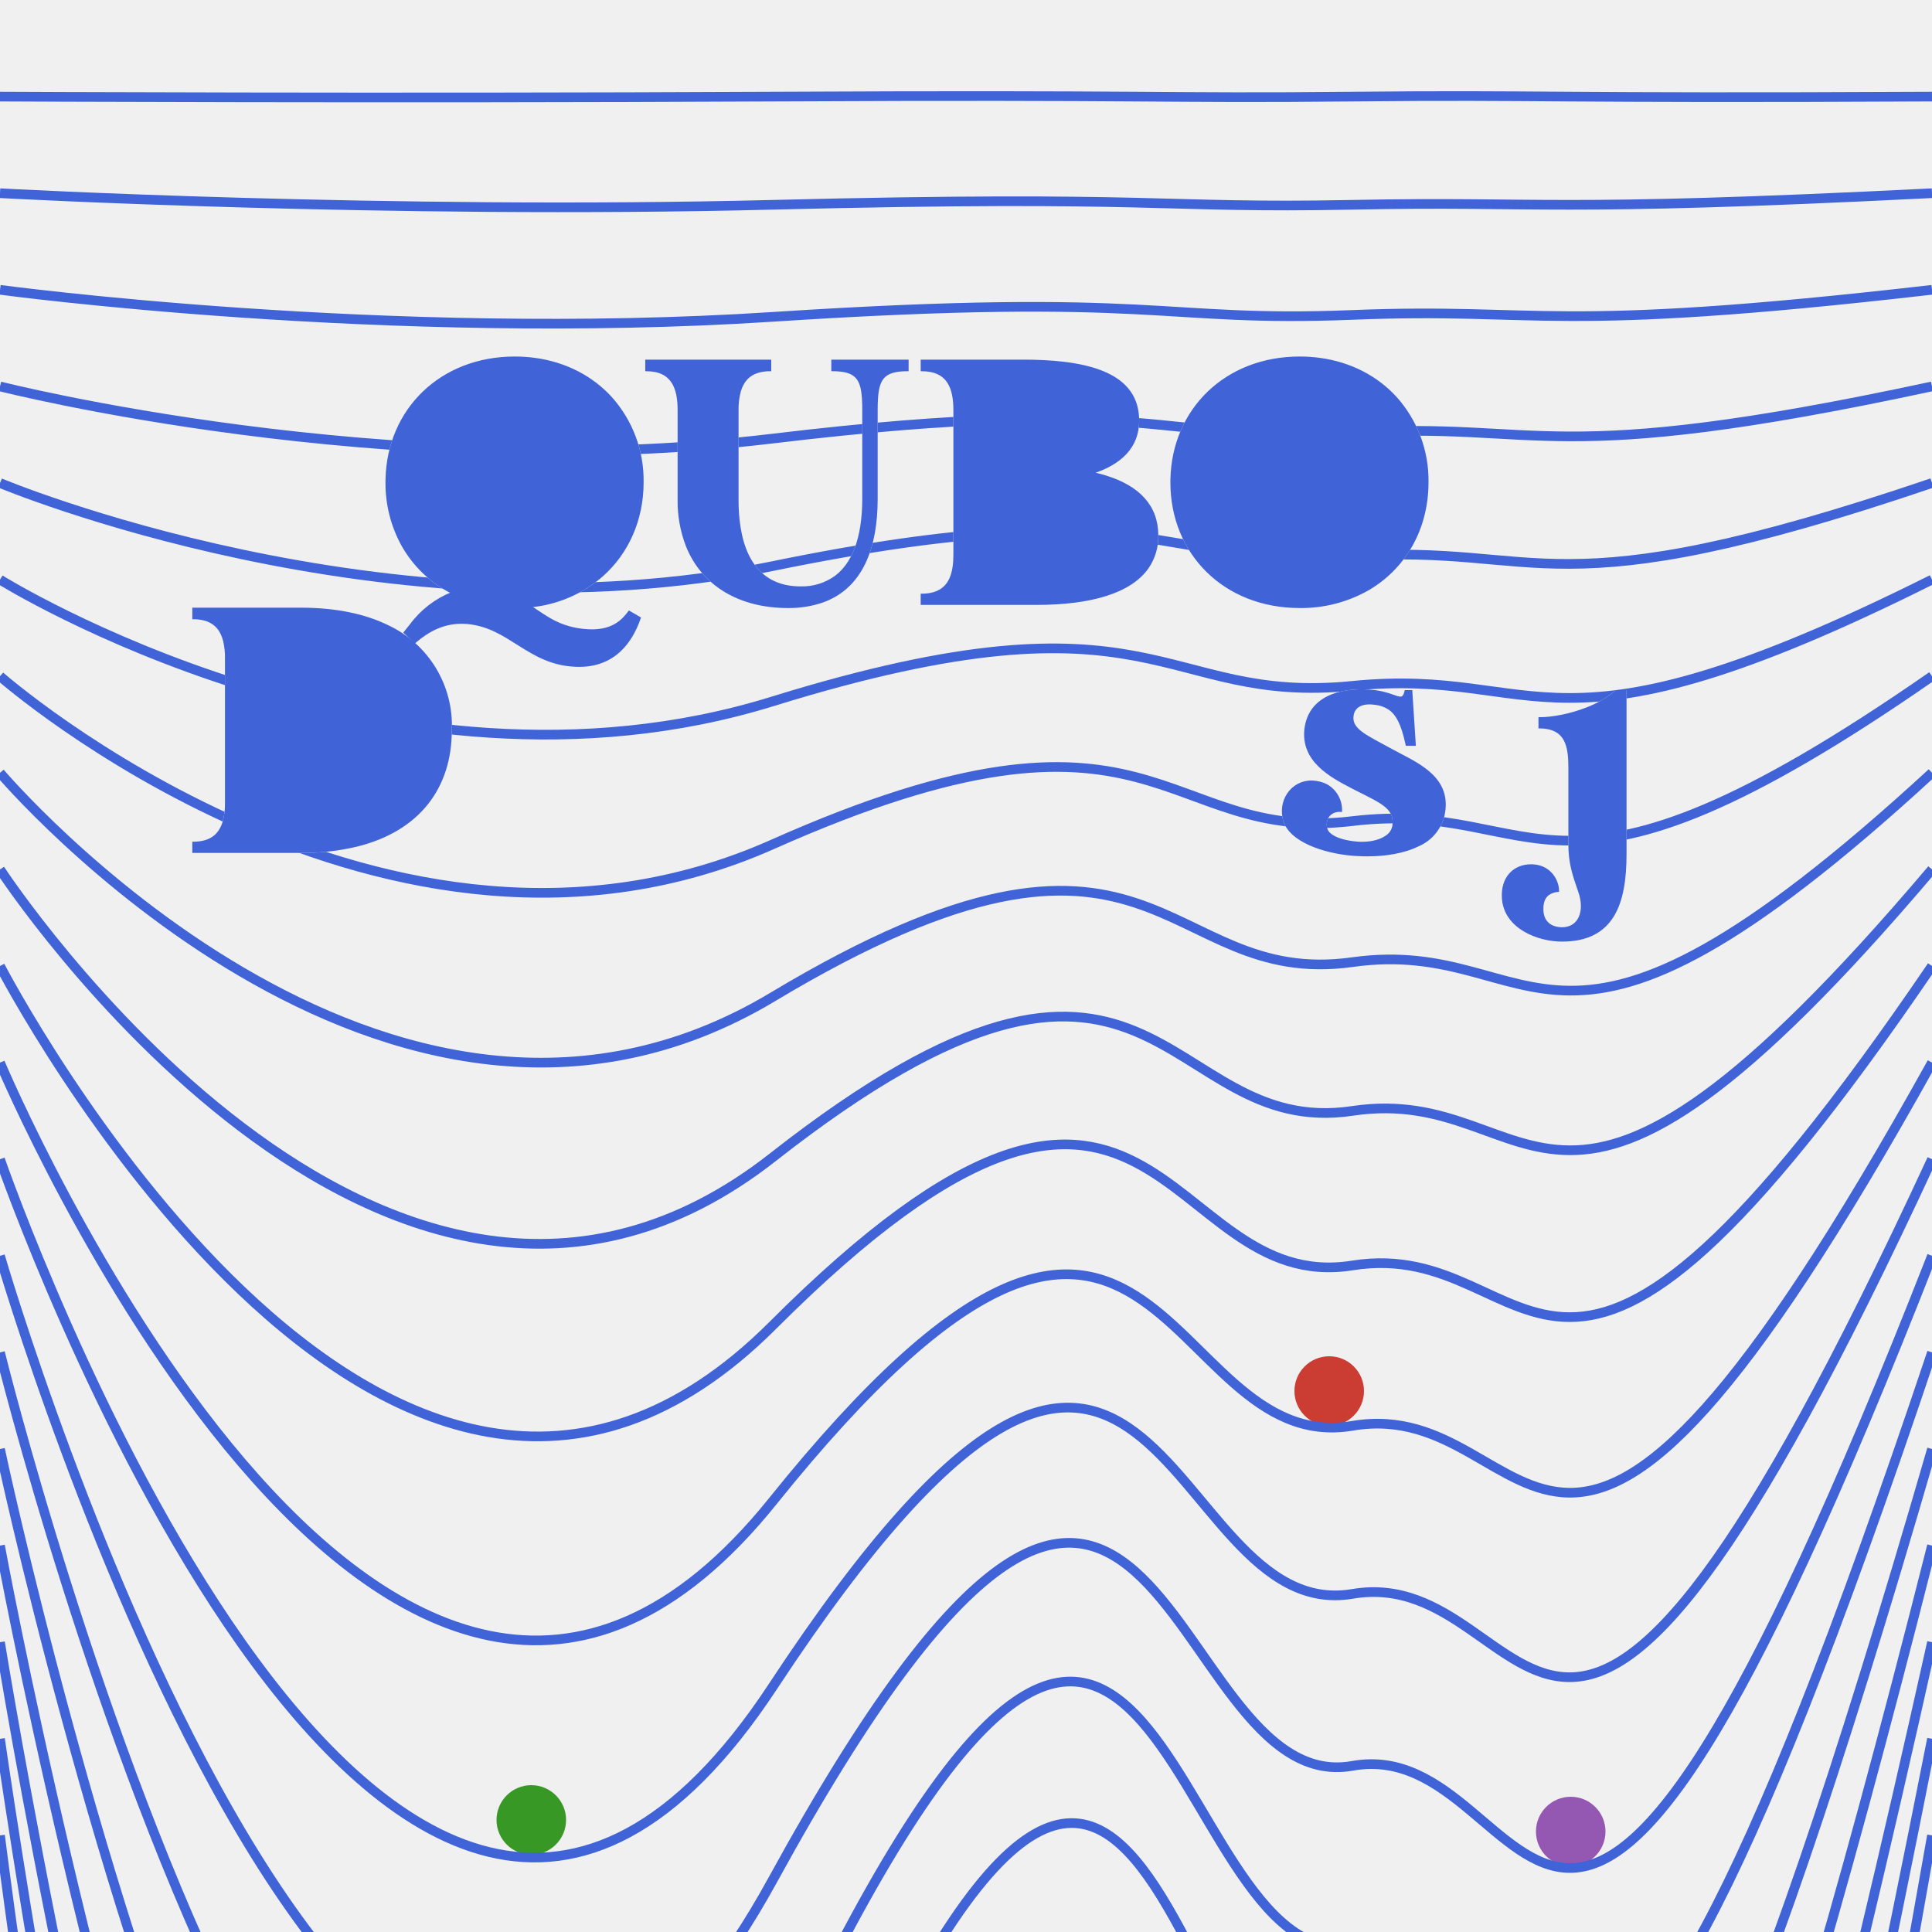
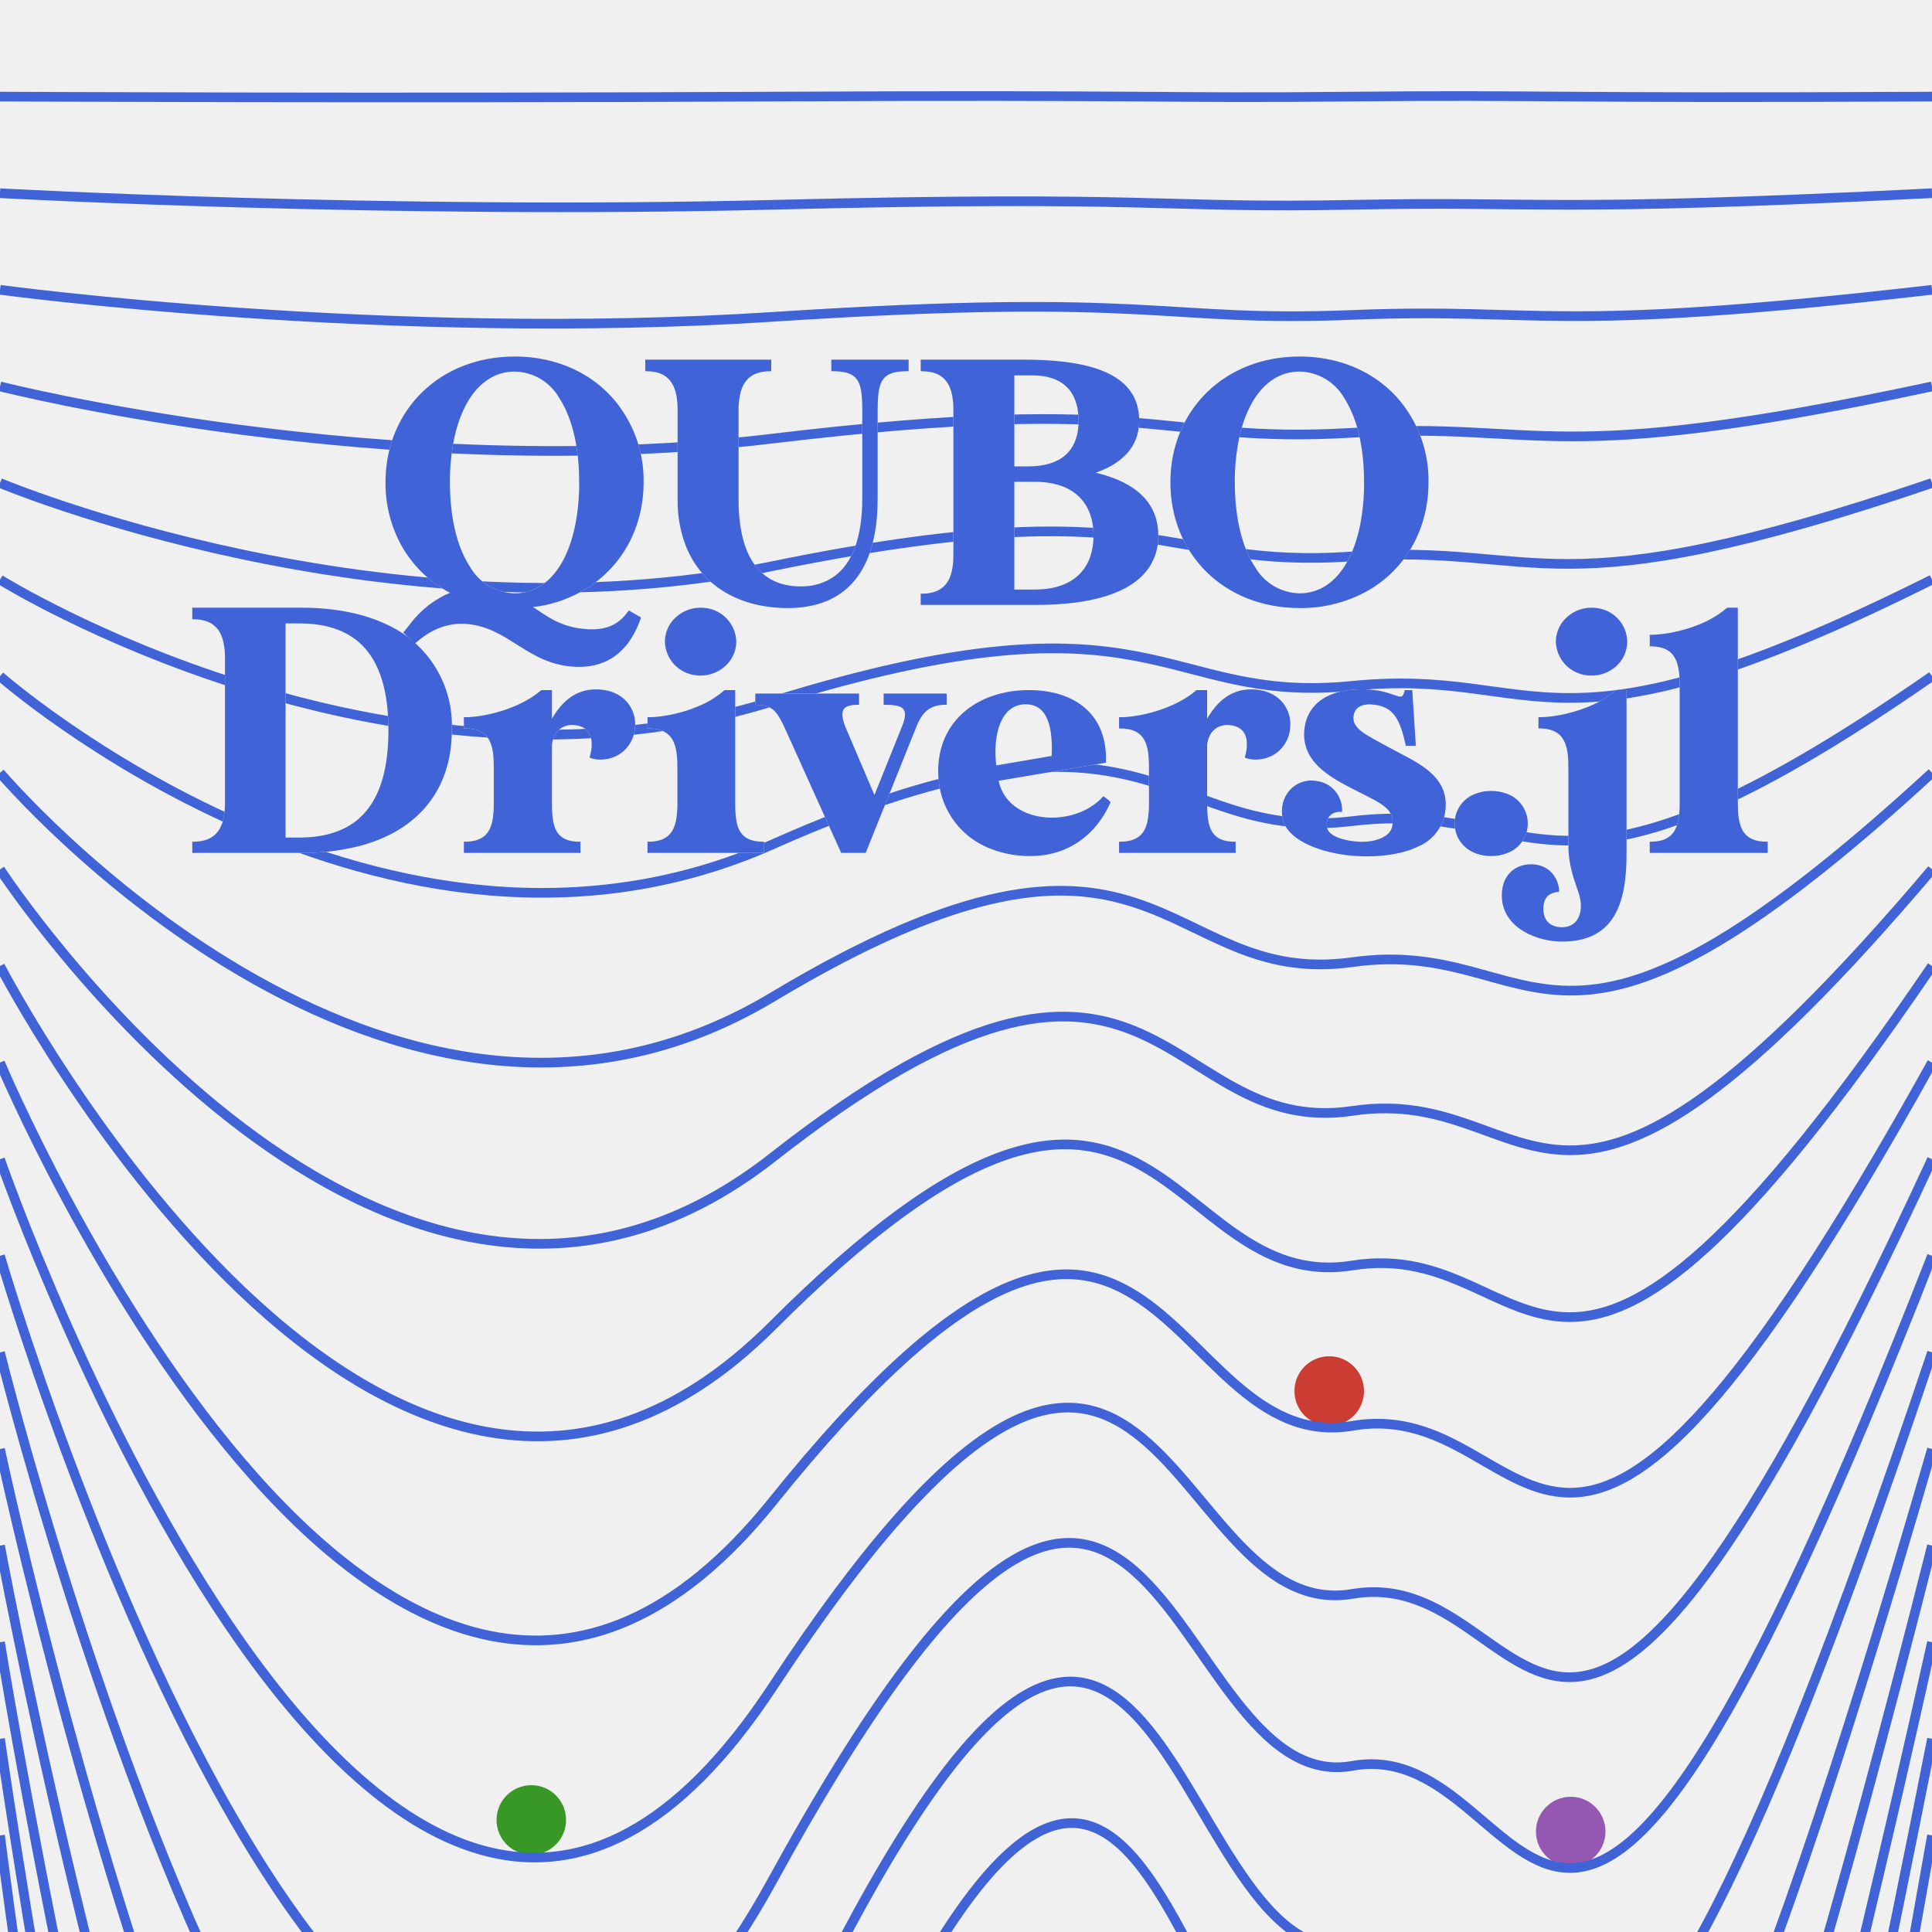
<svg xmlns="http://www.w3.org/2000/svg" width="1000" height="1000" viewBox="0 0 1000 1000">
  <style>
-         .red{ fill: #cb3c33; }
-         .green{ fill: #389826; }
-         .blue{ fill: none; stroke: #4063d8; stroke-width: 5px; }
-         .violet{ fill: #9558b2; }
+         .red{
+         fill: #cb3c33;
+         }
+ 
+         .green{
+         fill: #389826;
+         }
+ 
+         .blue{
+         fill: none;
+         stroke: #4063d8;
+         stroke-width: 5px;
+         }
+ 
+         .violet{
+         fill: #9558b2;
+         }
+ 
        .title{
-             stroke-linecap: round;
-             fill-rule: evenodd;
-             font-size: 180px;
-             text-anchor: middle;
-             fill: #4063d8;
-             stroke: #4063d8;
-             stroke-width: 0.25mm;
+         stroke-linecap: round;
+         fill-rule: evenodd;
+         font-size: 9pt;
+         font-size: 180px;
+         text-anchor: middle;
+         fill: #4063d8;
+         stroke: #4063d8;
+         stroke-width: 0.25mm;
        }
-         .mask{ stroke-width: 2vw; fill: #000; stroke: #000; }
+ 
+         .mask{
+         stroke-width: 2vw;
+         fill: #000;
+         stroke: #000;
+         }
+ 
+         .clear{
+         fill: white;
+         }
+ 
    </style>
  <defs>
-     <path id="title-qubo" d="M 246.783 27.366 L 246.783 72.906 C 246.783 94.163 241.161 106.846 232.551 113.371 A 29.413 29.413 0 0 1 214.383 118.986 C 195.07 118.986 184.66 106.111 182.316 83.947 A 98.338 98.338 0 0 1 181.803 73.626 L 181.803 27.366 A 35.187 35.187 0 0 1 183.037 17.32 C 184.483 12.535 187.392 8.897 192.742 7.405 A 22.25 22.25 0 0 1 198.723 6.666 L 198.723 1.626 L 134.463 1.626 L 134.463 6.666 C 148.143 6.666 151.203 16.026 151.203 27.366 L 151.203 73.626 A 64.14 64.14 0 0 0 155.427 97.428 C 163.645 118.108 183.153 129.246 207.723 129.246 A 53.528 53.528 0 0 0 225.627 126.458 C 246.693 119.019 253.803 97.599 253.803 73.266 L 253.803 27.366 A 86.915 86.915 0 0 1 254.031 20.41 C 254.859 10.279 258.291 6.666 269.823 6.666 L 269.823 1.626 L 230.763 1.626 L 230.763 6.666 A 33.996 33.996 0 0 1 236.622 7.099 C 243.759 8.361 246.037 12.513 246.615 21.222 A 94.116 94.116 0 0 1 246.783 27.366 Z M 9.363 142.386 L 14.763 147.426 A 71.731 71.731 0 0 1 15.265 146.999 C 21.452 141.794 29.84 136.588 41.555 137.493 A 35.665 35.665 0 0 1 41.943 137.526 C 63.903 139.506 73.443 158.766 98.103 159.666 A 41.684 41.684 0 0 0 99.803 159.701 C 114.371 159.701 123.677 151.81 129.15 139.994 A 55.003 55.003 0 0 0 131.223 134.826 L 125.643 131.586 C 122.627 135.489 117.337 142.54 102.362 141.017 A 45.923 45.923 0 0 1 101.703 140.946 A 45.627 45.627 0 0 1 94.625 139.613 C 87.369 137.62 82.446 134.132 77.212 130.645 A 151.889 151.889 0 0 0 74.523 128.886 A 65.699 65.699 0 0 0 111.883 112.812 C 124.922 101.146 132.663 84.147 132.663 64.626 A 64.205 64.205 0 0 0 116.259 20.767 C 106.506 10.095 92.894 2.86 76.773 0.689 A 77.506 77.506 0 0 0 66.423 0.006 C 28.135 0.006 0.844 27.063 0.022 62.955 A 72.97 72.97 0 0 0 0.003 64.626 A 66.223 66.223 0 0 0 8.108 96.991 A 61.126 61.126 0 0 0 34.023 121.866 A 49.418 49.418 0 0 0 12.547 138.438 A 184.432 184.432 0 0 0 9.363 142.386 Z M 329.943 1.626 L 277.023 1.626 L 277.023 6.666 C 290.883 6.666 293.943 16.026 293.943 27.366 L 293.943 102.066 C 293.943 111.464 291.841 119.502 283.232 121.979 A 22.435 22.435 0 0 1 277.023 122.766 L 277.023 127.626 L 336.423 127.626 C 364.736 127.626 385.27 121.596 394.164 108.751 A 28.432 28.432 0 0 0 399.063 92.166 C 399.063 76.93 389.489 66.838 372.123 61.508 A 82.373 82.373 0 0 0 365.403 59.766 C 379.983 55.086 389.163 46.446 389.163 32.766 C 389.163 12.688 371.86 3.294 339.456 1.83 A 211.17 211.17 0 0 0 329.943 1.626 Z M 406.282 62.955 A 72.97 72.97 0 0 0 406.263 64.626 C 406.263 101.526 433.803 129.246 472.683 129.246 A 69.99 69.99 0 0 0 508.051 120.172 C 526.394 109.536 537.991 90.41 538.869 67.445 A 73.794 73.794 0 0 0 538.923 64.626 A 64.205 64.205 0 0 0 522.519 20.767 C 512.766 10.095 499.154 2.86 483.033 0.689 A 77.506 77.506 0 0 0 472.683 0.006 C 434.395 0.006 407.104 27.063 406.282 62.955 Z" />
-     <path id="title-drivers" d="M 628.02 70.561 L 632.34 70.561 L 630.54 42.661 L 627.48 42.661 A 12.612 12.612 0 0 1 627.093 44.002 C 625.447 48.591 622.44 44.228 612.275 42.769 A 41.022 41.022 0 0 0 611.46 42.661 C 596.546 40.966 579.876 44.377 576.176 59.356 A 24.964 24.964 0 0 0 575.64 62.281 C 573.755 78.731 588.347 86.699 600.002 92.706 A 8646.576 8646.576 0 0 0 601.74 93.601 A 266.528 266.528 0 0 0 601.832 93.648 C 614.164 99.984 622.159 102.883 621.237 111.845 A 15.316 15.316 0 0 1 621.18 112.321 A 8.127 8.127 0 0 1 617.488 117.918 C 614.179 120.245 608.962 121.472 603 121.141 A 49.628 49.628 0 0 1 600.146 120.844 C 595.59 120.235 591.034 118.948 588.457 116.725 A 5.854 5.854 0 0 1 586.44 113.581 C 585.36 108.181 588.96 104.401 594.18 104.761 A 14.808 14.808 0 0 0 586.785 91.437 C 585.22 90.595 583.382 89.985 581.248 89.67 A 20.996 20.996 0 0 0 581.04 89.641 C 570.26 88.05 562.082 97.738 564.344 108.483 A 18.22 18.22 0 0 0 564.48 109.081 C 567.214 120.358 585.518 126.282 600.148 127.471 A 70.512 70.512 0 0 0 602.46 127.621 A 89.594 89.594 0 0 0 607.713 127.775 C 616.87 127.775 626.557 126.348 634.11 122.606 A 22.659 22.659 0 0 0 647.28 106.741 A 28.767 28.767 0 0 0 647.712 103.981 C 649.621 85.936 631.567 79.41 619.56 72.721 C 607.782 66.234 600.051 62.985 600.051 56.68 A 8.321 8.321 0 0 1 600.12 55.621 A 7.014 7.014 0 0 1 601.442 52.089 C 603.301 49.616 606.911 48.671 611.46 49.321 A 16.413 16.413 0 0 1 618.756 51.738 C 623.114 54.597 625.717 60.077 627.795 69.513 A 108.441 108.441 0 0 1 628.02 70.561 Z M 55.62 0.001 L 0 0.001 L 0 5.041 A 21.785 21.785 0 0 1 6.375 5.895 C 11.796 7.551 14.62 11.488 15.936 16.591 A 37.061 37.061 0 0 1 16.92 25.741 L 16.92 100.441 A 35.187 35.187 0 0 1 15.686 110.486 C 14.24 115.271 11.331 118.91 5.981 120.401 A 22.25 22.25 0 0 1 0 121.141 L 0 126.001 L 55.62 126.001 A 120.865 120.865 0 0 0 84.823 122.717 C 117.018 114.689 133.38 92.543 133.38 63.001 A 56.782 56.782 0 0 0 100.525 8.927 C 88.702 3.182 73.718 0.001 55.62 0.001 Z M 712.26 82.261 L 712.26 122.041 C 712.26 131.743 714.428 137.943 716.998 145.456 A 898.833 898.833 0 0 1 717.3 146.341 C 720.9 156.241 717.66 165.421 708.48 165.421 C 703.942 165.421 700.167 163.387 698.863 159.105 A 11.524 11.524 0 0 1 698.4 156.421 A 19.425 19.425 0 0 1 698.372 155.624 C 698.3 150.65 700.293 147.74 704.072 146.617 A 12.887 12.887 0 0 1 706.5 146.161 A 11.984 11.984 0 0 0 706.252 143.792 C 705.255 138.875 701.2 133.149 693.18 132.841 A 18.448 18.448 0 0 0 692.457 132.826 C 683.7 132.826 677.103 139.165 677.862 150.055 A 25.645 25.645 0 0 0 677.88 150.301 C 679.14 165.421 696.24 171.901 708.48 171.901 C 734.94 171.901 741.42 152.821 741.42 127.081 L 741.42 42.661 L 736.56 42.661 A 51.931 51.931 0 0 1 721.171 51.666 C 712.405 55.103 703.128 56.701 696.78 56.701 L 696.78 61.561 A 21.181 21.181 0 0 1 702.598 62.284 C 711.002 64.685 712.26 72.781 712.26 82.261 Z" />
+     <path id="title-qubo" d="M 246.783 27.366 L 246.783 72.906 C 246.783 94.163 241.161 106.846 232.551 113.371 A 29.413 29.413 0 0 1 214.383 118.986 C 195.07 118.986 184.66 106.111 182.316 83.947 A 98.338 98.338 0 0 1 181.803 73.626 L 181.803 27.366 A 35.187 35.187 0 0 1 183.037 17.32 C 184.483 12.535 187.392 8.897 192.742 7.405 A 22.25 22.25 0 0 1 198.723 6.666 L 198.723 1.626 L 134.463 1.626 L 134.463 6.666 C 148.143 6.666 151.203 16.026 151.203 27.366 L 151.203 73.626 A 64.14 64.14 0 0 0 155.427 97.428 C 163.645 118.108 183.153 129.246 207.723 129.246 A 53.528 53.528 0 0 0 225.627 126.458 C 246.693 119.019 253.803 97.599 253.803 73.266 L 253.803 27.366 A 86.915 86.915 0 0 1 254.031 20.41 C 254.859 10.279 258.291 6.666 269.823 6.666 L 269.823 1.626 L 230.763 1.626 L 230.763 6.666 A 33.996 33.996 0 0 1 236.622 7.099 C 243.759 8.361 246.037 12.513 246.615 21.222 A 94.116 94.116 0 0 1 246.783 27.366 Z M 9.363 142.386 L 14.763 147.426 A 71.731 71.731 0 0 1 15.265 146.999 C 21.452 141.794 29.84 136.588 41.555 137.493 A 35.665 35.665 0 0 1 41.943 137.526 C 63.903 139.506 73.443 158.766 98.103 159.666 A 41.684 41.684 0 0 0 99.803 159.701 C 114.371 159.701 123.677 151.81 129.15 139.994 A 55.003 55.003 0 0 0 131.223 134.826 L 125.643 131.586 C 122.627 135.489 117.337 142.54 102.362 141.017 A 45.923 45.923 0 0 1 101.703 140.946 A 45.627 45.627 0 0 1 94.625 139.613 C 87.369 137.62 82.446 134.132 77.212 130.645 A 151.889 151.889 0 0 0 74.523 128.886 A 65.699 65.699 0 0 0 111.883 112.812 C 124.922 101.146 132.663 84.147 132.663 64.626 A 64.205 64.205 0 0 0 116.259 20.767 C 106.506 10.095 92.894 2.86 76.773 0.689 A 77.506 77.506 0 0 0 66.423 0.006 C 28.135 0.006 0.844 27.063 0.022 62.955 A 72.97 72.97 0 0 0 0.003 64.626 A 66.223 66.223 0 0 0 8.108 96.991 A 61.126 61.126 0 0 0 34.023 121.866 A 49.418 49.418 0 0 0 12.547 138.438 A 184.432 184.432 0 0 0 9.363 142.386 Z M 329.943 1.626 L 277.023 1.626 L 277.023 6.666 C 290.883 6.666 293.943 16.026 293.943 27.366 L 293.943 102.066 C 293.943 111.464 291.841 119.502 283.232 121.979 A 22.435 22.435 0 0 1 277.023 122.766 L 277.023 127.626 L 336.423 127.626 C 364.736 127.626 385.27 121.596 394.164 108.751 A 28.432 28.432 0 0 0 399.063 92.166 C 399.063 76.93 389.489 66.838 372.123 61.508 A 82.373 82.373 0 0 0 365.403 59.766 C 379.983 55.086 389.163 46.446 389.163 32.766 C 389.163 12.688 371.86 3.294 339.456 1.83 A 211.17 211.17 0 0 0 329.943 1.626 Z M 406.282 62.955 A 72.97 72.97 0 0 0 406.263 64.626 C 406.263 101.526 433.803 129.246 472.683 129.246 A 69.99 69.99 0 0 0 508.051 120.172 C 526.394 109.536 537.991 90.41 538.869 67.445 A 73.794 73.794 0 0 0 538.923 64.626 A 64.205 64.205 0 0 0 522.519 20.767 C 512.766 10.095 499.154 2.86 483.033 0.689 A 77.506 77.506 0 0 0 472.683 0.006 C 434.395 0.006 407.104 27.063 406.282 62.955 Z M 89.903 20.802 A 27.632 27.632 0 0 0 66.423 6.846 C 50.702 6.846 39.102 20.263 34.535 42.241 A 110.517 110.517 0 0 0 32.403 64.626 A 130.366 130.366 0 0 0 32.544 70.731 C 33.291 86.663 36.985 99.704 42.935 108.722 A 27.753 27.753 0 0 0 66.423 122.586 A 25.131 25.131 0 0 0 79.889 118.769 C 88.728 113.278 95.139 102.102 98.215 86.813 A 112.962 112.962 0 0 0 100.263 64.626 A 131.381 131.381 0 0 0 100.149 59.106 C 99.474 43.064 95.836 29.903 89.903 20.802 Z M 449.195 108.722 A 27.753 27.753 0 0 0 472.683 122.586 A 25.131 25.131 0 0 0 486.149 118.769 C 494.988 113.278 501.399 102.102 504.475 86.813 A 112.962 112.962 0 0 0 506.523 64.626 A 131.381 131.381 0 0 0 506.409 59.106 C 505.734 43.064 502.096 29.903 496.163 20.802 A 27.632 27.632 0 0 0 472.683 6.846 C 456.962 6.846 445.362 20.263 440.795 42.241 A 110.517 110.517 0 0 0 438.663 64.626 A 130.366 130.366 0 0 0 438.804 70.731 C 439.551 86.663 443.245 99.704 449.195 108.722 Z M 335.703 120.606 L 324.543 120.606 L 324.543 63.906 L 335.703 63.906 A 43.134 43.134 0 0 1 347.339 65.368 C 359.475 68.766 365.609 77.81 366.396 89.527 A 39.404 39.404 0 0 1 366.483 92.166 C 366.483 108.065 357.523 119.65 338.171 120.549 A 53.155 53.155 0 0 1 335.703 120.606 Z M 332.103 56.886 L 324.543 56.886 L 324.543 8.826 L 334.263 8.826 C 352.983 8.826 358.743 20.166 358.743 32.766 C 358.743 46.656 351.569 55.764 335.272 56.789 A 50.499 50.499 0 0 1 332.103 56.886 Z" vector-effect="non-scaling-stroke" />
+     <path id="title-drivers" d="M 628.02 70.561 L 632.34 70.561 L 630.54 42.661 L 627.48 42.661 A 12.612 12.612 0 0 1 627.093 44.002 C 625.447 48.591 622.44 44.228 612.275 42.769 A 41.022 41.022 0 0 0 611.46 42.661 C 596.546 40.966 579.876 44.377 576.176 59.356 A 24.964 24.964 0 0 0 575.64 62.281 C 573.755 78.731 588.347 86.699 600.002 92.706 A 8646.576 8646.576 0 0 0 601.74 93.601 A 266.528 266.528 0 0 0 601.832 93.648 C 614.164 99.984 622.159 102.883 621.237 111.845 A 15.316 15.316 0 0 1 621.18 112.321 A 8.127 8.127 0 0 1 617.488 117.918 C 614.179 120.245 608.962 121.472 603 121.141 A 49.628 49.628 0 0 1 600.146 120.844 C 595.59 120.235 591.034 118.948 588.457 116.725 A 5.854 5.854 0 0 1 586.44 113.581 C 585.36 108.181 588.96 104.401 594.18 104.761 A 14.808 14.808 0 0 0 586.785 91.437 C 585.22 90.595 583.382 89.985 581.248 89.67 A 20.996 20.996 0 0 0 581.04 89.641 C 570.26 88.05 562.082 97.738 564.344 108.483 A 18.22 18.22 0 0 0 564.48 109.081 C 567.214 120.358 585.518 126.282 600.148 127.471 A 70.512 70.512 0 0 0 602.46 127.621 A 89.594 89.594 0 0 0 607.713 127.775 C 616.87 127.775 626.557 126.348 634.11 122.606 A 22.659 22.659 0 0 0 647.28 106.741 A 28.767 28.767 0 0 0 647.712 103.981 C 649.621 85.936 631.567 79.41 619.56 72.721 C 607.782 66.234 600.051 62.985 600.051 56.68 A 8.321 8.321 0 0 1 600.12 55.621 A 7.014 7.014 0 0 1 601.442 52.089 C 603.301 49.616 606.911 48.671 611.46 49.321 A 16.413 16.413 0 0 1 618.756 51.738 C 623.114 54.597 625.717 60.077 627.795 69.513 A 108.441 108.441 0 0 1 628.02 70.561 Z M 55.62 0.001 L 0 0.001 L 0 5.041 A 21.785 21.785 0 0 1 6.375 5.895 C 11.796 7.551 14.62 11.488 15.936 16.591 A 37.061 37.061 0 0 1 16.92 25.741 L 16.92 100.441 A 35.187 35.187 0 0 1 15.686 110.486 C 14.24 115.271 11.331 118.91 5.981 120.401 A 22.25 22.25 0 0 1 0 121.141 L 0 126.001 L 55.62 126.001 A 120.865 120.865 0 0 0 84.823 122.717 C 117.018 114.689 133.38 92.543 133.38 63.001 A 56.782 56.782 0 0 0 100.525 8.927 C 88.702 3.182 73.718 0.001 55.62 0.001 Z M 712.26 82.261 L 712.26 122.041 C 712.26 131.743 714.428 137.943 716.998 145.456 A 898.833 898.833 0 0 1 717.3 146.341 C 720.9 156.241 717.66 165.421 708.48 165.421 C 703.942 165.421 700.167 163.387 698.863 159.105 A 11.524 11.524 0 0 1 698.4 156.421 A 19.425 19.425 0 0 1 698.372 155.624 C 698.3 150.65 700.293 147.74 704.072 146.617 A 12.887 12.887 0 0 1 706.5 146.161 A 11.984 11.984 0 0 0 706.252 143.792 C 705.255 138.875 701.2 133.149 693.18 132.841 A 18.448 18.448 0 0 0 692.457 132.826 C 683.7 132.826 677.103 139.165 677.862 150.055 A 25.645 25.645 0 0 0 677.88 150.301 C 679.14 165.421 696.24 171.901 708.48 171.901 C 734.94 171.901 741.42 152.821 741.42 127.081 L 741.42 42.661 L 736.56 42.661 A 51.931 51.931 0 0 1 721.171 51.666 C 712.405 55.103 703.128 56.701 696.78 56.701 L 696.78 61.561 A 21.181 21.181 0 0 1 702.598 62.284 C 711.002 64.685 712.26 72.781 712.26 82.261 Z M 367.38 61.021 L 352.62 97.741 L 336.96 61.021 A 34.356 34.356 0 0 1 336.345 59.201 C 334.395 52.805 336.039 50.085 341.371 49.464 A 24.28 24.28 0 0 1 344.16 49.321 L 344.16 44.461 L 291.42 44.461 L 291.42 49.321 C 299.704 49.321 302.346 52.981 305.521 59.318 A 179.858 179.858 0 0 1 306.36 61.021 L 335.7 126.001 L 347.76 126.001 L 373.86 61.021 C 376.199 55.174 379.131 51.108 384.969 49.786 A 20.583 20.583 0 0 1 389.52 49.321 L 389.52 44.461 L 357.84 44.461 L 357.84 49.321 C 366.996 49.321 371.012 50.979 367.82 59.864 A 34.798 34.798 0 0 1 367.38 61.021 Z M 185.22 58.861 L 185.22 42.661 L 180.36 42.661 C 170.171 51.514 153.782 56.026 142.987 56.63 A 43.179 43.179 0 0 1 140.58 56.701 L 140.58 61.561 C 154.44 61.561 156.06 70.921 156.06 82.261 L 156.06 100.441 A 48.064 48.064 0 0 1 155.308 110.046 C 153.937 116.615 150.217 121.141 140.58 121.141 L 140.58 126.001 L 199.98 126.001 L 199.98 121.141 A 20.976 20.976 0 0 1 194.446 120.483 C 188.769 118.928 186.556 114.741 185.715 109.261 A 59.522 59.522 0 0 1 185.22 100.441 L 185.22 70.561 A 13.513 13.513 0 0 1 186.813 65.146 C 189.332 60.629 194.475 58.6 200.52 60.481 C 206.062 62.328 207.229 67.541 206.589 72.754 A 27.068 27.068 0 0 1 205.74 76.861 C 211.68 79.021 222.66 77.401 226.98 66.961 C 230.183 58.663 227.498 49.305 219.498 44.887 A 20.444 20.444 0 0 0 212.94 42.661 C 200.741 40.682 192.467 46.706 186.736 56.169 A 50.331 50.331 0 0 0 185.22 58.861 Z M 524.34 58.861 L 524.34 42.661 L 519.48 42.661 C 509.291 51.514 492.902 56.026 482.107 56.63 A 43.179 43.179 0 0 1 479.7 56.701 L 479.7 61.561 C 493.56 61.561 495.18 70.921 495.18 82.261 L 495.18 100.441 A 48.064 48.064 0 0 1 494.428 110.046 C 493.057 116.615 489.337 121.141 479.7 121.141 L 479.7 126.001 L 539.1 126.001 L 539.1 121.141 A 20.976 20.976 0 0 1 533.566 120.483 C 527.889 118.928 525.676 114.741 524.835 109.261 A 59.522 59.522 0 0 1 524.34 100.441 L 524.34 70.561 A 13.513 13.513 0 0 1 525.933 65.146 C 528.452 60.629 533.595 58.6 539.64 60.481 C 545.182 62.328 546.349 67.541 545.709 72.754 A 27.068 27.068 0 0 1 544.86 76.861 C 550.8 79.021 561.78 77.401 566.1 66.961 C 569.303 58.663 566.618 49.305 558.618 44.887 A 20.444 20.444 0 0 0 552.06 42.661 C 539.861 40.682 531.587 46.706 525.856 56.169 A 50.331 50.331 0 0 0 524.34 58.861 Z M 471.24 97.741 C 455.4 114.841 420.66 111.961 416.34 88.741 L 471.96 79.381 C 472.86 55.621 456.66 42.661 432.54 42.661 C 405.54 42.661 383.76 59.581 386.28 88.561 A 41.509 41.509 0 0 0 413.167 123.977 A 54.455 54.455 0 0 0 433.26 127.621 A 45.729 45.729 0 0 0 448.547 125.116 C 461.153 120.677 469.316 110.982 473.835 101.286 A 51.973 51.973 0 0 0 474.3 100.261 A 0.119 0.119 0 0 0 474.268 100.206 C 473.967 99.836 471.608 98.022 471.278 97.77 A 40.95 40.95 0 0 0 471.24 97.741 Z M 799.02 100.441 L 799.02 0.001 L 794.16 0.001 A 51.931 51.931 0 0 1 778.771 9.006 C 770.005 12.443 760.728 14.041 754.38 14.041 L 754.38 19.081 A 21.181 21.181 0 0 1 760.198 19.804 C 768.602 22.205 769.86 30.301 769.86 39.781 L 769.86 100.441 A 46.654 46.654 0 0 1 769.074 110.046 C 767.66 116.615 763.892 121.141 754.38 121.141 L 754.38 126.001 L 814.5 126.001 L 814.5 121.141 C 800.64 121.141 799.02 111.781 799.02 100.441 Z M 54.9 118.981 L 47.34 118.981 L 47.34 7.201 L 54.9 7.201 C 84.78 7.201 101.52 23.761 101.52 63.001 C 101.52 102.241 84.78 118.981 54.9 118.981 Z M 280.08 100.441 L 280.08 42.661 L 275.22 42.661 A 49.596 49.596 0 0 1 261.07 51.221 C 253.191 54.486 244.734 56.223 238.311 56.615 A 44.376 44.376 0 0 1 235.62 56.701 L 235.62 61.561 A 21.181 21.181 0 0 1 241.438 62.284 C 249.842 64.685 251.1 72.781 251.1 82.261 L 251.1 100.441 A 46.654 46.654 0 0 1 250.314 110.046 C 248.9 116.615 245.132 121.141 235.62 121.141 L 235.62 126.001 L 295.02 126.001 L 295.02 121.141 C 284.992 121.141 281.654 116.241 280.575 109.237 A 59.13 59.13 0 0 1 280.08 100.441 Z M 671.76 94.861 A 21.275 21.275 0 0 0 663.082 96.605 A 15.768 15.768 0 0 0 653.4 111.241 C 653.4 120.421 660.78 127.621 671.76 127.621 A 21.867 21.867 0 0 0 680.301 125.985 A 15.753 15.753 0 0 0 690.3 111.241 A 15.892 15.892 0 0 0 678.938 95.98 A 22.491 22.491 0 0 0 671.76 94.861 Z M 723.78 34.201 A 18.433 18.433 0 0 0 735.858 29.798 A 16.727 16.727 0 0 0 741.78 17.101 A 17.356 17.356 0 0 0 726.778 0.234 A 19.264 19.264 0 0 0 723.78 0.001 A 18.376 18.376 0 0 0 710.113 6.022 A 16.526 16.526 0 0 0 705.78 17.101 A 17.514 17.514 0 0 0 721.272 34.033 A 18.792 18.792 0 0 0 723.78 34.201 Z M 262.62 34.201 A 18.376 18.376 0 0 0 276.287 28.179 A 16.526 16.526 0 0 0 280.62 17.101 A 17.514 17.514 0 0 0 265.128 0.168 A 18.792 18.792 0 0 0 262.62 0.001 A 18.376 18.376 0 0 0 248.953 6.022 A 16.526 16.526 0 0 0 244.62 17.101 A 17.514 17.514 0 0 0 260.112 34.033 A 18.792 18.792 0 0 0 262.62 34.201 Z M 444.78 76.681 L 415.26 81.721 A 63.158 63.158 0 0 1 414.791 75.892 C 414.505 67.226 416.179 59.668 419.732 54.804 A 13.127 13.127 0 0 1 429.3 49.141 C 441.442 48.085 445.498 58.899 444.833 75.528 A 95.683 95.683 0 0 1 444.78 76.681 Z" vector-effect="non-scaling-stroke" />
  </defs>
  <mask id="textmask">
    <rect width="100%" height="100%" fill="#fff" />
    <use href="#title-qubo" x="200" y="185" class="mask title" />
    <use href="#title-drivers" x="100" y="315" class="mask title" />
  </mask>
  <g mask="url(#textmask)">
    <circle class="green" cx="275" cy="942" r="18" />
    <circle class="red" cx="688" cy="720" r="18" />
    <circle class="violet" cx="813" cy="948" r="18" />
    <path class="blue" d="M   0   50 S 200   51  400   50 S 600   51  700   50 S 800   51 1000   50 M   0  100 S 200  111  400  106 S 600  108  700  106 S 800  110 1000  100 M   0  150 S 200  177  400  164 S 600  167  700  163 S 800  173 1000  150 M   0  200 S 200  251  400  227 S 600  230  700  224 S 800  243 1000  200 M   0  250 S 200  334  400  293 S 600  295  700  288 S 800  318 1000  250 M   0  300 S 200  425  400  363 S 600  365  700  355 S 800  400 1000  300 M   0  350 S 200  526  400  437 S 600  437  700  425 S 800  489 1000  350 M   0  400 S 200  636  400  516 S 600  512  700  498 S 800  584 1000  400 M   0  450 S 200  756  400  599 S 600  590  700  575 S 800  686 1000  450 M   0  500 S 200  886  400  686 S 600  671  700  655 S 800  794 1000  500 M   0  550 S 200 1026  400  777 S 600  755  700  738 S 800  910 1000  550 M   0  600 S 200 1177  400  873 S 600  842  700  825 S 800 1032 1000  600 M   0  650 S 200 1338  400  973 S 600  932  700  914 S 800 1161 1000  650 M   0  700 S 200 1510  400 1078 S 600 1025  700 1007 S 800 1297 1000  700 M   0  750 S 200 1693  400 1188 S 600 1120  700 1103 S 800 1441 1000  750 M   0  800 S 200 1887  400 1302 S 600 1219  700 1203 S 800 1591 1000  800 M   0  850 S 200 2092  400 1421 S 600 1320  700 1306 S 800 1748 1000  850 M   0  900 S 200 2309  400 1544 S 600 1424  700 1412 S 800 1913 1000  900 M   0  950 S 200 2537  400 1672 S 600 1531  700 1522 S 800 2085 1000  950 " />
  </g>
  <use href="#title-qubo" x="200" y="185" class="title" />
  <use href="#title-drivers" x="100" y="315" class="title" />
</svg>
